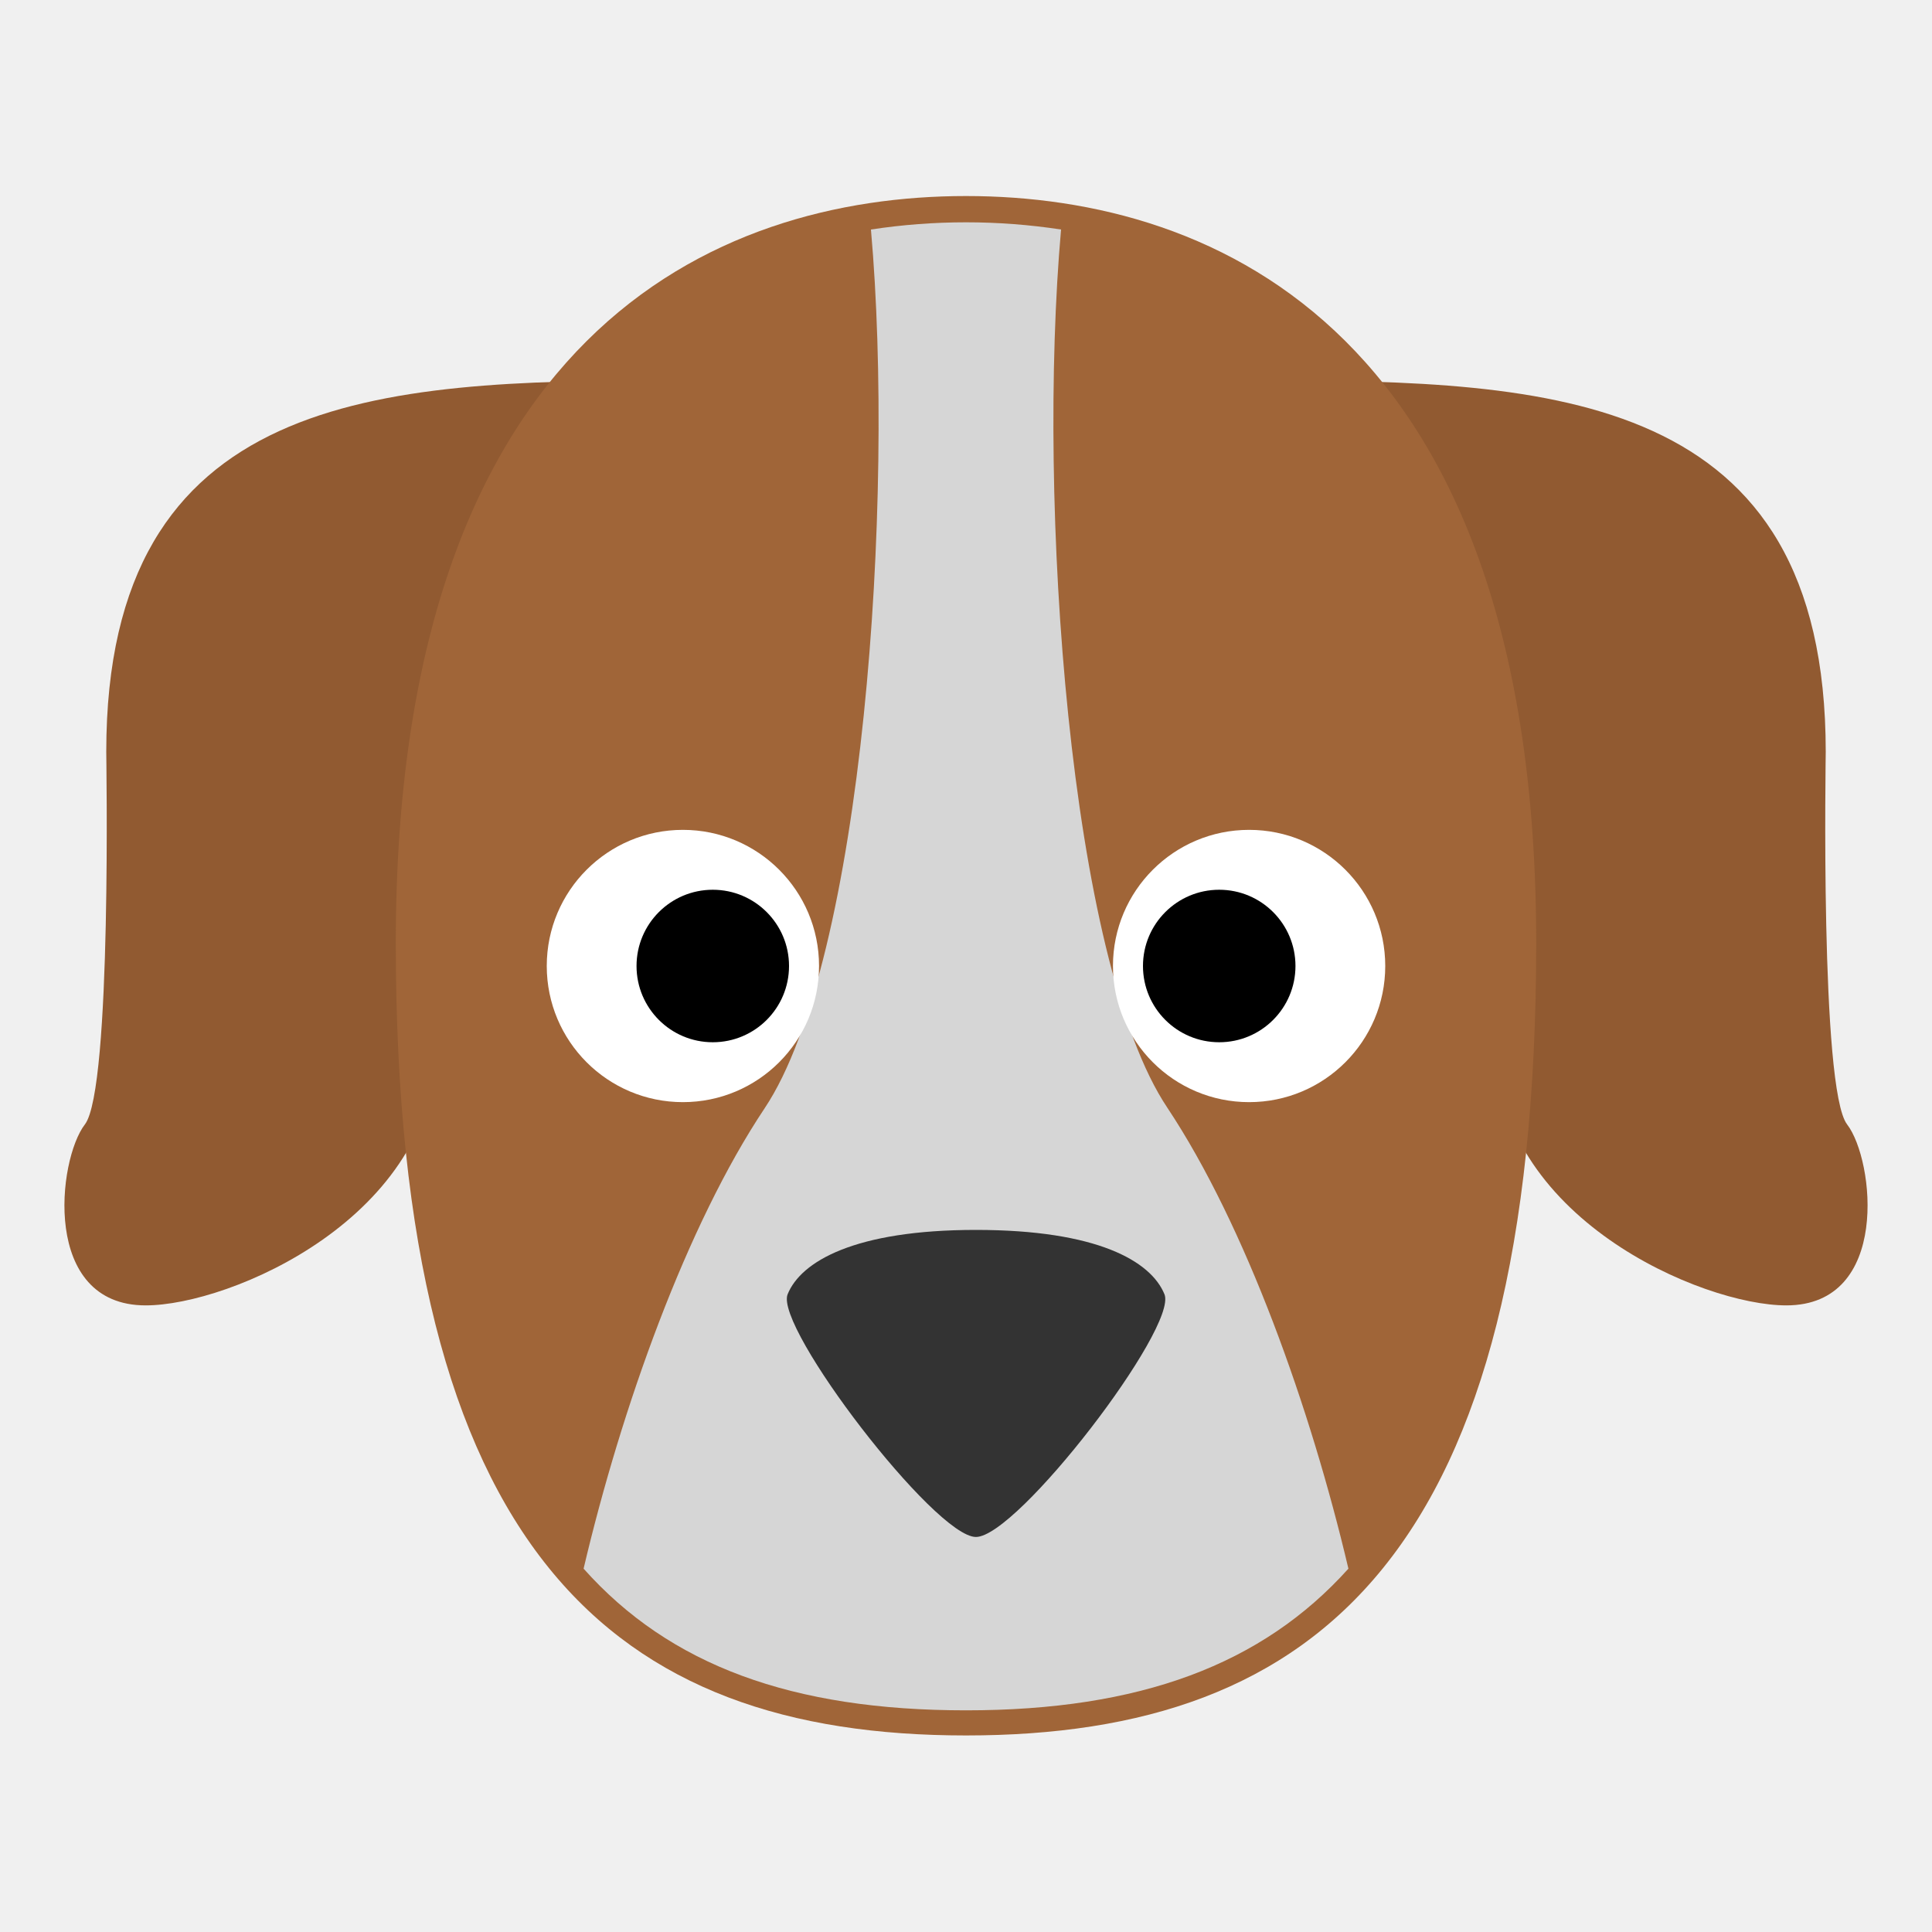
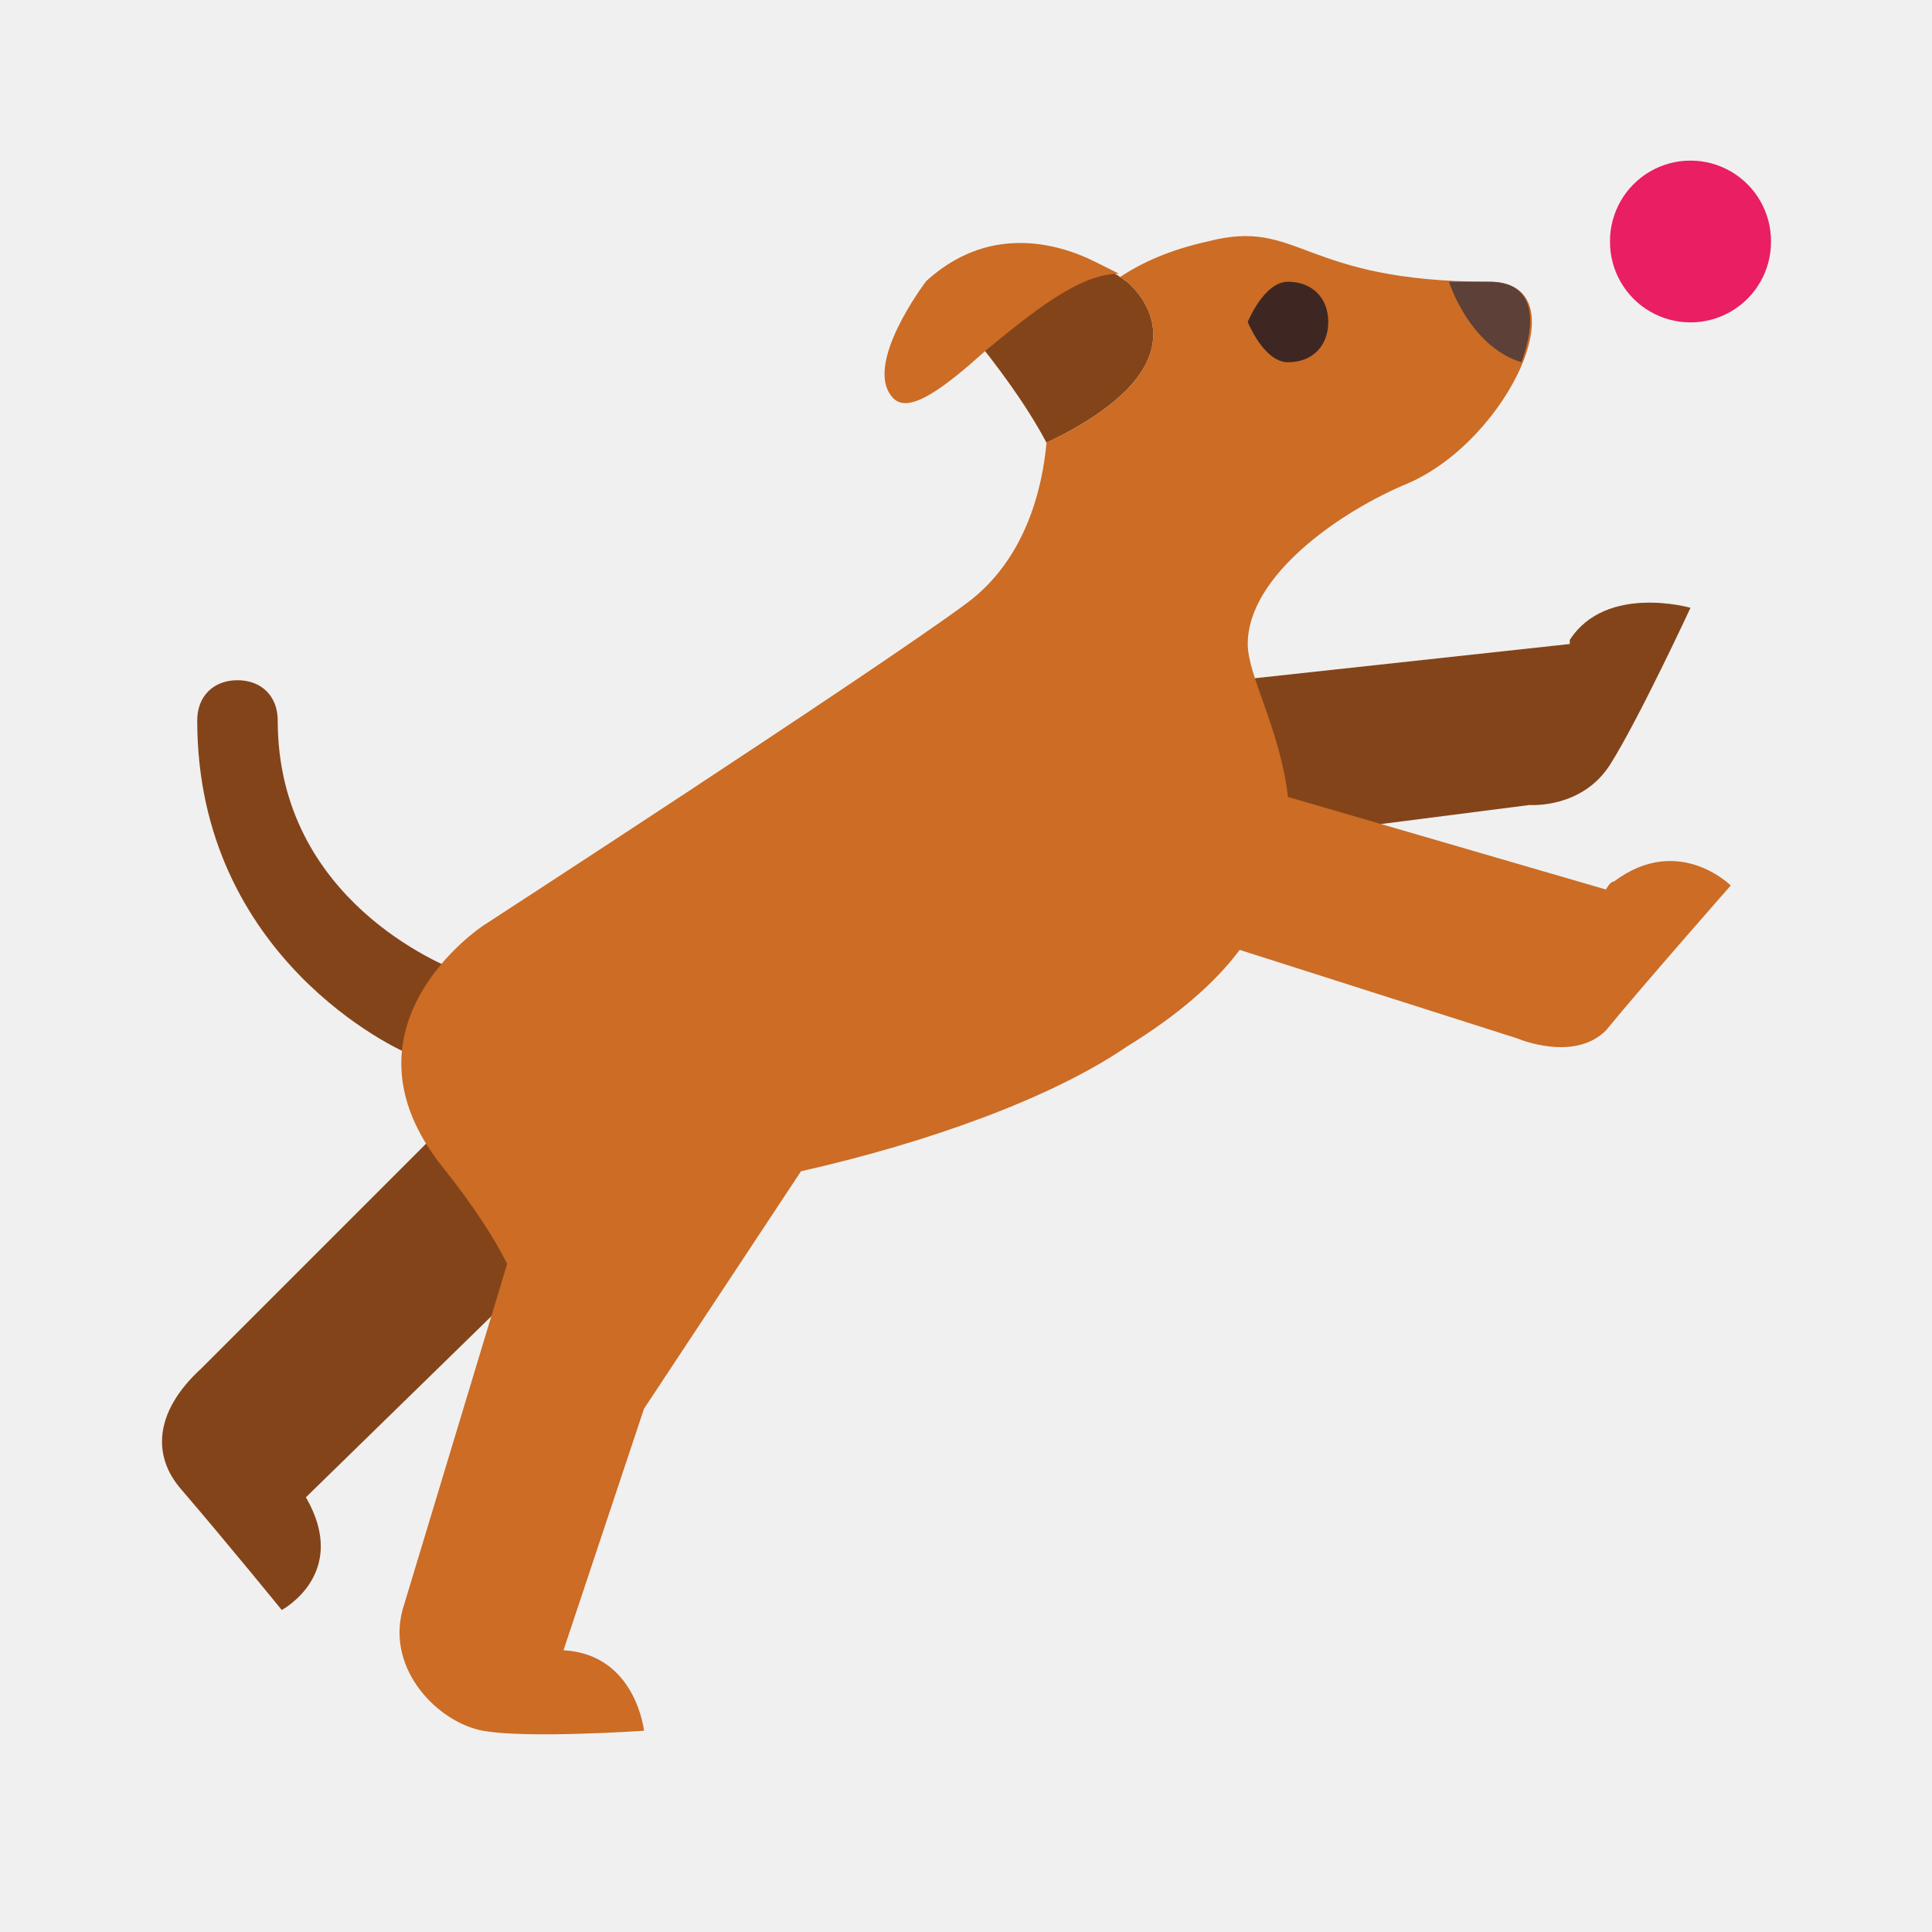
- <svg xmlns="http://www.w3.org/2000/svg" t="1705475127646" class="icon" viewBox="0 0 1024 1024" version="1.1" p-id="5860" width="200" height="200">
-   <path d="M979.012 595.968c14.473 18.773 23.074 95.915-32.222 95.915-44.646 0-154.283-46.694-154.283-139.059s-122.88-351.164-122.88-351.164c153.259 0 298.052 6.007 298.052 196.813 0.068 0-3.14 178.722 11.332 197.495zM44.988 595.968c-14.473 18.773-23.074 95.915 32.222 95.915 44.646 0 154.283-46.694 154.283-139.059s122.88-351.164 122.88-351.164c-153.259 0-298.052 6.007-298.052 196.813-0.068 0 3.14 178.722-11.332 197.495z" fill="#915A31" p-id="5861" />
-   <path d="M814.217 499.849c0 323.038-115.439 419.977-302.217 419.977s-302.217-96.939-302.217-419.977 169.097-395.947 302.217-395.947 302.217 72.909 302.217 395.947z" fill="#A06538" p-id="5862" />
-   <path d="M714.684 831.42c-45.739 50.927-110.592 75.093-202.684 75.093s-157.013-23.825-202.684-75.093c20.07-85.265 54.613-182.067 95.983-244.053C457.387 509.269 474.385 265.83 461.619 121.651a333.892 333.892 0 0 1 100.762 0C549.615 265.83 566.613 509.269 618.701 587.093c41.37 62.259 75.913 159.061 95.983 244.326z" fill="#D6D6D6" p-id="5863" />
-   <path d="M517.257 814.626c-21.709 0-106.837-111.206-99.806-128.614s35.567-34.133 99.806-34.133 92.774 16.521 99.942 34.133S539.307 814.626 517.257 814.626z" fill="#333333" p-id="5864" />
-   <path d="M361.95 512m-72.158 0a72.158 72.158 0 1 0 144.316 0 72.158 72.158 0 1 0-144.316 0Z" fill="#FFFFFF" p-id="5865" />
-   <path d="M662.05 512m-72.158 0a72.158 72.158 0 1 0 144.316 0 72.158 72.158 0 1 0-144.316 0Z" fill="#FFFFFF" p-id="5866" />
-   <path d="M377.788 512m-40.414 0a40.414 40.414 0 1 0 80.828 0 40.414 40.414 0 1 0-80.828 0Z" p-id="5867" />
-   <path d="M646.212 512m-40.414 0a40.414 40.414 0 1 0 80.828 0 40.414 40.414 0 1 0-80.828 0Z" p-id="5868" />
+ <svg xmlns="http://www.w3.org/2000/svg" t="1705479543818" class="icon" viewBox="0 0 1024 1024" version="1.1" p-id="4421" width="200" height="200">
+   <path d="M341.333 618.667l-179.2 174.933C185.6 834.133 149.333 853.333 149.333 853.333s-27.733-34.133-53.333-64c-14.933-17.067-14.933-40.533 10.667-64l149.333-149.333 106.667 42.667h-21.333z m554.667-296.533s-44.8-12.8-64 17.067v2.133l-196.267 21.333 8.533 85.333 166.4-21.333s27.733 2.133 42.667-21.333 42.667-83.2 42.667-83.2zM253.867 541.867c4.267-10.667-2.133-23.467-12.8-27.733-4.267-2.133-93.867-36.267-93.867-132.267 0-12.8-8.533-21.333-21.333-21.333s-21.333 8.533-21.333 21.333c0 125.867 106.667 174.933 113.067 177.067 2.133 0 14.933-2.133 17.067-2.133 8.533-2.133 17.067-6.4 19.2-14.933zM597.333 149.333s-57.6-44.8-106.667 0c0 0 42.667 44.8 64 85.333 93.867-44.8 42.667-85.333 42.667-85.333z" fill="#844419" p-id="4422" />
+   <path d="M896 128m-42.667 0a42.667 42.667 0 1 0 85.333 0 42.667 42.667 0 1 0-85.333 0Z" fill="#E91E63" p-id="4423" />
+   <path d="M917.333 469.333s-46.933 53.333-66.133 76.8c-17.067 17.067-46.933 4.267-46.933 4.267l-147.2-46.933c-12.8 17.067-32 34.133-59.733 51.2-40.533 27.733-106.667 51.2-172.8 66.133L341.333 746.667l-42.667 128c38.4 2.133 42.667 42.667 42.667 42.667s-61.867 4.267-85.333 0-51.2-32-42.667-64l55.467-183.467c-6.4-12.8-17.067-29.867-34.133-51.2-59.733-74.667 21.333-128 21.333-128s206.933-134.4 256-170.667c32-23.467 40.533-61.867 42.667-85.333 93.867-44.8 42.667-85.333 42.667-85.333s-2.133-2.133-4.267-2.133c12.8-8.533 27.733-14.933 46.933-19.2 49.067-12.8 49.067 21.333 149.333 21.333 49.067 0 10.667 83.2-42.667 106.667-36.267 14.933-85.333 49.067-85.333 85.333 0 17.067 17.067 44.8 21.333 81.067l168.533 49.067s2.133-4.267 4.267-4.267c34.133-25.6 61.867 2.133 61.867 2.133zM522.667 185.6c23.467-19.2 49.067-40.533 70.4-40.533l-12.8-6.4c-21.333-10.667-57.6-19.2-89.6 10.667 0 0-34.133 44.8-17.067 61.867 8.533 8.533 27.733-6.4 49.067-25.6z" fill="#CC6C25" p-id="4424" />
+   <path d="M789.333 149.333h-21.333s10.667 34.133 38.4 42.667c8.533-23.467 6.4-42.667-17.067-42.667z" fill="#5D4037" p-id="4425" />
+   <path d="M704 170.667c0 12.8-8.533 21.333-21.333 21.333s-21.333-21.333-21.333-21.333 8.533-21.333 21.333-21.333 21.333 8.533 21.333 21.333z" fill="#3E2723" p-id="4426" />
</svg>
